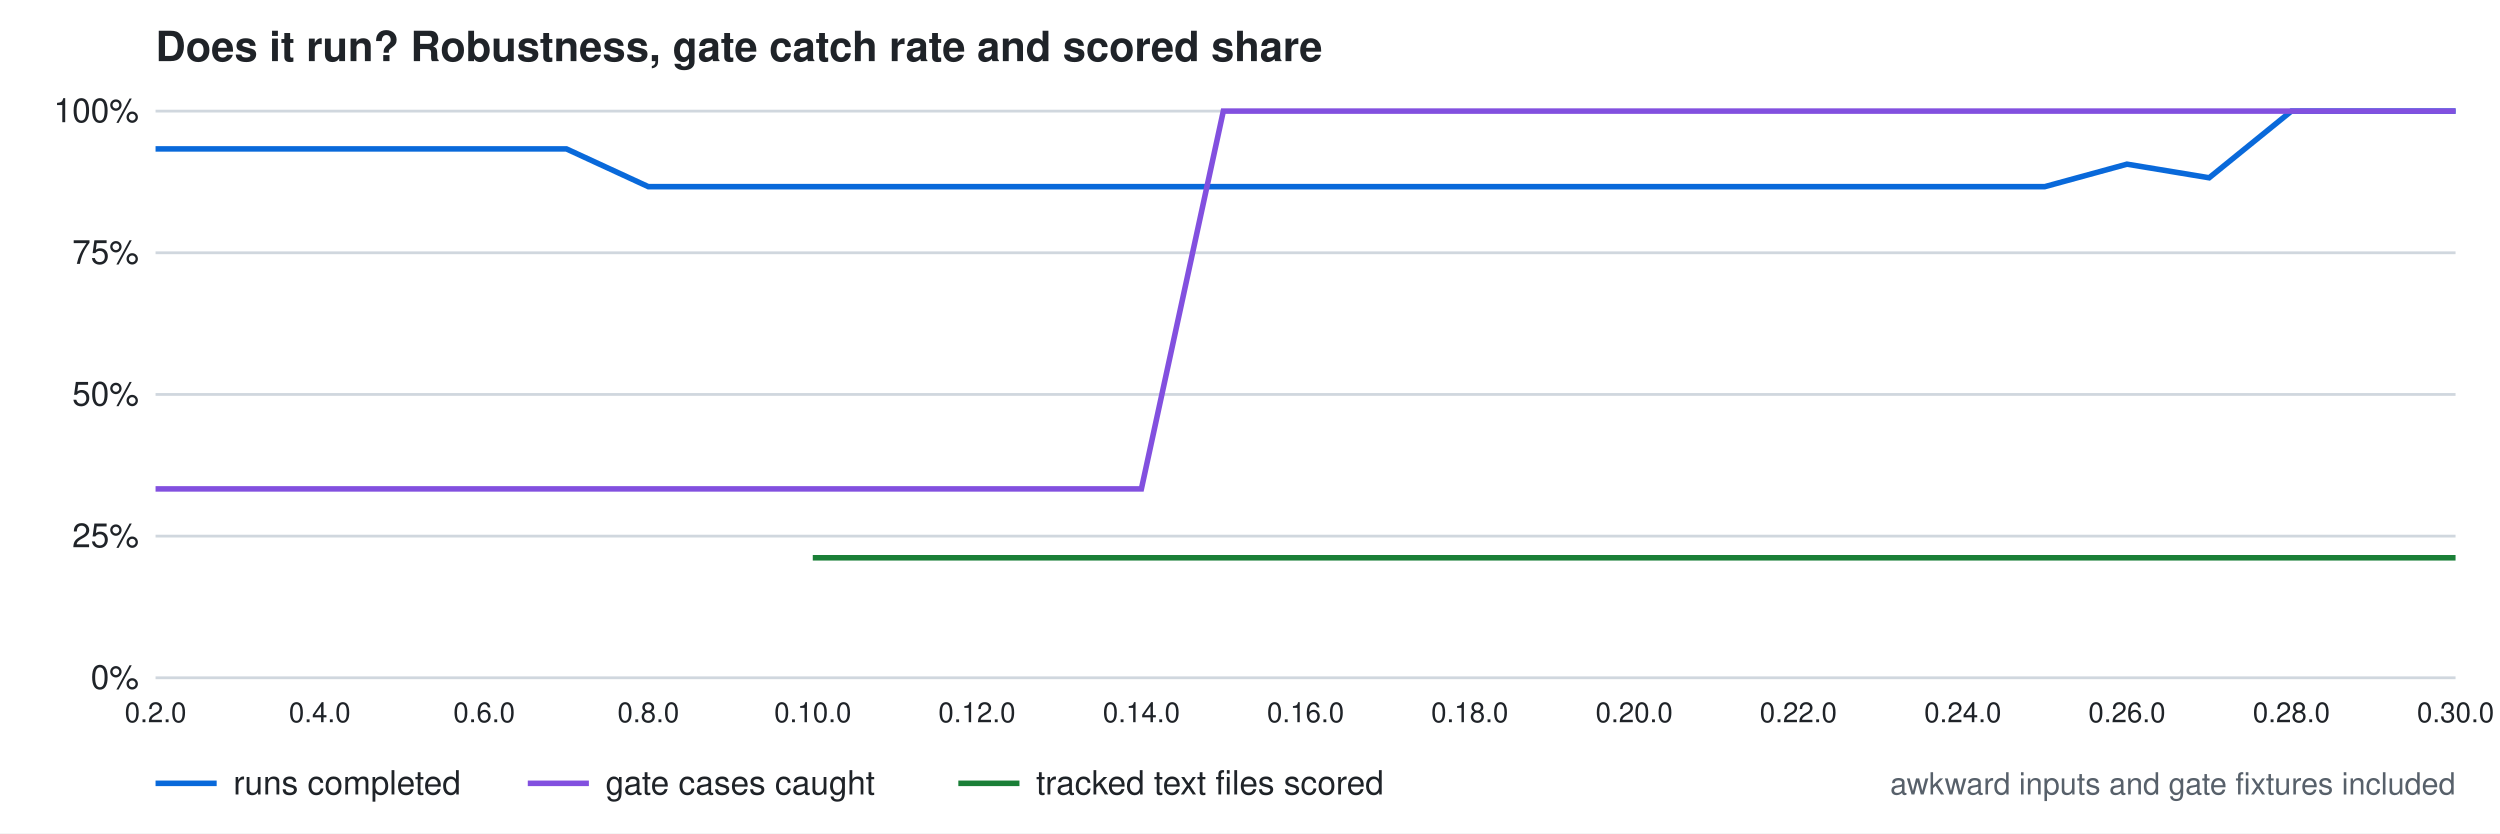
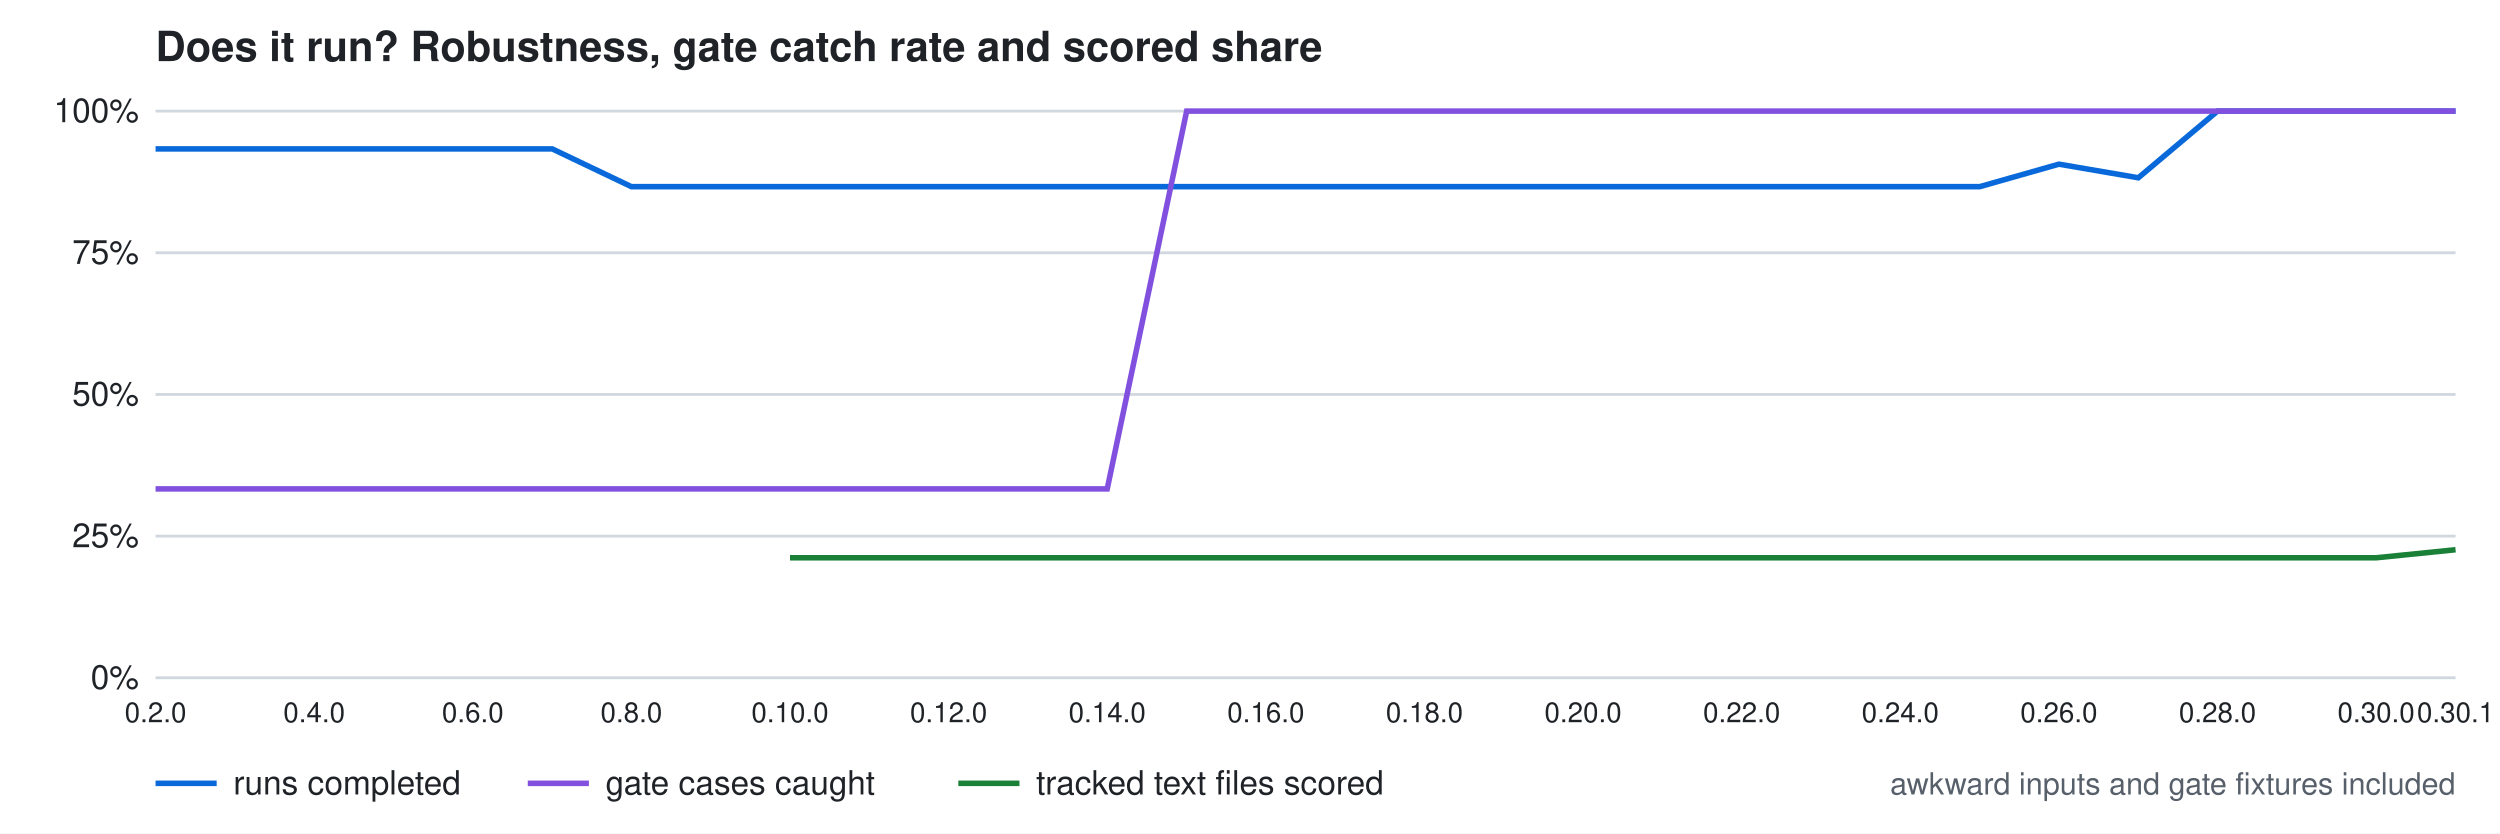
<svg xmlns="http://www.w3.org/2000/svg" width="900" height="300" viewBox="0 0 900 300" font-family="-apple-system,Segoe UI,Helvetica,Arial,sans-serif" font-size="12">
  <rect width="900" height="300" fill="#ffffff" />
  <text x="56" y="22" font-size="15" font-weight="600" fill="#1f2328">Does it run? Robustness, gate catch rate and scored share</text>
  <line x1="56" y1="244.0" x2="884" y2="244.0" stroke="#d0d7de" stroke-width="1" />
  <text x="50" y="248.0" text-anchor="end" fill="#1f2328">0%</text>
  <line x1="56" y1="193.0" x2="884" y2="193.0" stroke="#d0d7de" stroke-width="1" />
  <text x="50" y="197.0" text-anchor="end" fill="#1f2328">25%</text>
  <line x1="56" y1="142.0" x2="884" y2="142.0" stroke="#d0d7de" stroke-width="1" />
  <text x="50" y="146.0" text-anchor="end" fill="#1f2328">50%</text>
  <line x1="56" y1="91.0" x2="884" y2="91.0" stroke="#d0d7de" stroke-width="1" />
  <text x="50" y="95.0" text-anchor="end" fill="#1f2328">75%</text>
  <line x1="56" y1="40.0" x2="884" y2="40.0" stroke="#d0d7de" stroke-width="1" />
  <text x="50" y="44.0" text-anchor="end" fill="#1f2328">100%</text>
  <text x="56.0" y="260" text-anchor="middle" fill="#1f2328" font-size="10">0.2.0</text>
-   <text x="115.1" y="260" text-anchor="middle" fill="#1f2328" font-size="10">0.4.0</text>
-   <text x="174.3" y="260" text-anchor="middle" fill="#1f2328" font-size="10">0.6.0</text>
-   <text x="233.4" y="260" text-anchor="middle" fill="#1f2328" font-size="10">0.8.0</text>
-   <text x="292.6" y="260" text-anchor="middle" fill="#1f2328" font-size="10">0.10.0</text>
-   <text x="351.7" y="260" text-anchor="middle" fill="#1f2328" font-size="10">0.12.0</text>
-   <text x="410.9" y="260" text-anchor="middle" fill="#1f2328" font-size="10">0.14.0</text>
-   <text x="470.0" y="260" text-anchor="middle" fill="#1f2328" font-size="10">0.16.0</text>
-   <text x="529.1" y="260" text-anchor="middle" fill="#1f2328" font-size="10">0.18.0</text>
-   <text x="588.3" y="260" text-anchor="middle" fill="#1f2328" font-size="10">0.20.0</text>
-   <text x="647.4" y="260" text-anchor="middle" fill="#1f2328" font-size="10">0.22.0</text>
-   <text x="706.6" y="260" text-anchor="middle" fill="#1f2328" font-size="10">0.24.0</text>
-   <text x="765.7" y="260" text-anchor="middle" fill="#1f2328" font-size="10">0.26.0</text>
-   <text x="824.9" y="260" text-anchor="middle" fill="#1f2328" font-size="10">0.28.0</text>
-   <text x="884.0" y="260" text-anchor="middle" fill="#1f2328" font-size="10">0.30.0</text>
-   <polyline points="56.0,53.6 85.6,53.6 115.1,53.6 144.7,53.6 174.3,53.6 203.9,53.6 233.4,67.2 263.0,67.2 292.6,67.2 322.1,67.2 351.7,67.2 381.3,67.2 410.9,67.2 440.4,67.2 470.0,67.2 499.6,67.2 529.1,67.2 558.7,67.2 588.3,67.2 617.9,67.2 647.4,67.2 677.0,67.2 706.6,67.2 736.1,67.2 765.7,59.1 795.3,64.0 824.9,40.0 854.4,40.0 884.0,40.0" fill="none" stroke="#0969da" stroke-width="2" />
-   <polyline points="56.0,176.0 85.6,176.0 115.1,176.0 144.7,176.0 174.3,176.0 203.9,176.0 233.4,176.0 263.0,176.0 292.6,176.0 322.1,176.0 351.7,176.0 381.3,176.0 410.9,176.0 440.4,40.0 470.0,40.0 499.6,40.0 529.1,40.0 558.7,40.0 588.3,40.0 617.9,40.0 647.4,40.0 677.0,40.0 706.6,40.0 736.1,40.0 765.7,40.0 795.3,40.0 824.9,40.0 854.4,40.0 884.0,40.0" fill="none" stroke="#8250df" stroke-width="2" />
-   <polyline points="292.6,200.8 322.1,200.8 351.7,200.8 381.3,200.8 410.9,200.8 440.4,200.8 470.0,200.8 499.6,200.8 529.1,200.8 558.7,200.8 588.3,200.8 617.9,200.8 647.4,200.8 677.0,200.8 706.6,200.8 736.1,200.8 765.7,200.8 795.3,200.8 824.9,200.8 854.4,200.8 884.0,200.8" fill="none" stroke="#1a7f37" stroke-width="2" />
+   <text x="113.1" y="260" text-anchor="middle" fill="#1f2328" font-size="10">0.4.0</text>
+   <text x="170.2" y="260" text-anchor="middle" fill="#1f2328" font-size="10">0.6.0</text>
+   <text x="227.3" y="260" text-anchor="middle" fill="#1f2328" font-size="10">0.8.0</text>
+   <text x="284.4" y="260" text-anchor="middle" fill="#1f2328" font-size="10">0.10.0</text>
+   <text x="341.5" y="260" text-anchor="middle" fill="#1f2328" font-size="10">0.12.0</text>
+   <text x="398.6" y="260" text-anchor="middle" fill="#1f2328" font-size="10">0.14.0</text>
+   <text x="455.7" y="260" text-anchor="middle" fill="#1f2328" font-size="10">0.16.0</text>
+   <text x="512.8" y="260" text-anchor="middle" fill="#1f2328" font-size="10">0.18.0</text>
+   <text x="569.9" y="260" text-anchor="middle" fill="#1f2328" font-size="10">0.20.0</text>
+   <text x="627.0" y="260" text-anchor="middle" fill="#1f2328" font-size="10">0.22.0</text>
+   <text x="684.1" y="260" text-anchor="middle" fill="#1f2328" font-size="10">0.24.0</text>
+   <text x="741.2" y="260" text-anchor="middle" fill="#1f2328" font-size="10">0.26.0</text>
+   <text x="798.3" y="260" text-anchor="middle" fill="#1f2328" font-size="10">0.28.0</text>
+   <text x="855.4" y="260" text-anchor="middle" fill="#1f2328" font-size="10">0.30.0</text>
+   <text x="884.0" y="260" text-anchor="middle" fill="#1f2328" font-size="10">0.30.1</text>
+   <polyline points="56.0,53.6 84.6,53.6 113.1,53.6 141.7,53.6 170.2,53.6 198.8,53.6 227.3,67.2 255.9,67.2 284.4,67.2 313.0,67.2 341.5,67.2 370.1,67.2 398.6,67.2 427.2,67.2 455.7,67.2 484.3,67.2 512.8,67.2 541.4,67.2 569.9,67.2 598.5,67.2 627.0,67.2 655.6,67.2 684.1,67.2 712.7,67.2 741.2,59.1 769.8,64.0 798.3,40.0 826.9,40.0 855.4,40.0 884.0,40.0" fill="none" stroke="#0969da" stroke-width="2" />
+   <polyline points="56.0,176.0 84.6,176.0 113.1,176.0 141.7,176.0 170.2,176.0 198.8,176.0 227.3,176.0 255.9,176.0 284.4,176.0 313.0,176.0 341.5,176.0 370.1,176.0 398.6,176.0 427.2,40.0 455.7,40.0 484.3,40.0 512.8,40.0 541.4,40.0 569.9,40.0 598.5,40.0 627.0,40.0 655.6,40.0 684.1,40.0 712.7,40.0 741.2,40.0 769.8,40.0 798.3,40.0 826.9,40.0 855.4,40.0 884.0,40.0" fill="none" stroke="#8250df" stroke-width="2" />
+   <polyline points="284.4,200.8 313.0,200.8 341.5,200.8 370.1,200.8 398.6,200.8 427.2,200.8 455.7,200.8 484.3,200.8 512.8,200.8 541.4,200.8 569.9,200.8 598.5,200.8 627.0,200.8 655.6,200.8 684.1,200.8 712.7,200.8 741.2,200.8 769.8,200.8 798.3,200.8 826.9,200.8 855.4,200.8 884.0,197.9" fill="none" stroke="#1a7f37" stroke-width="2" />
  <line x1="56" y1="282" x2="78" y2="282" stroke="#0969da" stroke-width="2" />
  <text x="84" y="286" fill="#1f2328">runs completed</text>
  <line x1="190" y1="282" x2="212" y2="282" stroke="#8250df" stroke-width="2" />
  <text x="218" y="286" fill="#1f2328">gate cases caught</text>
  <line x1="345" y1="282" x2="367" y2="282" stroke="#1a7f37" stroke-width="2" />
  <text x="373" y="286" fill="#1f2328">tracked text files scored</text>
  <text x="884" y="286" text-anchor="end" fill="#57606a" font-size="11">awkward inputs and gate fixtures included</text>
</svg>
